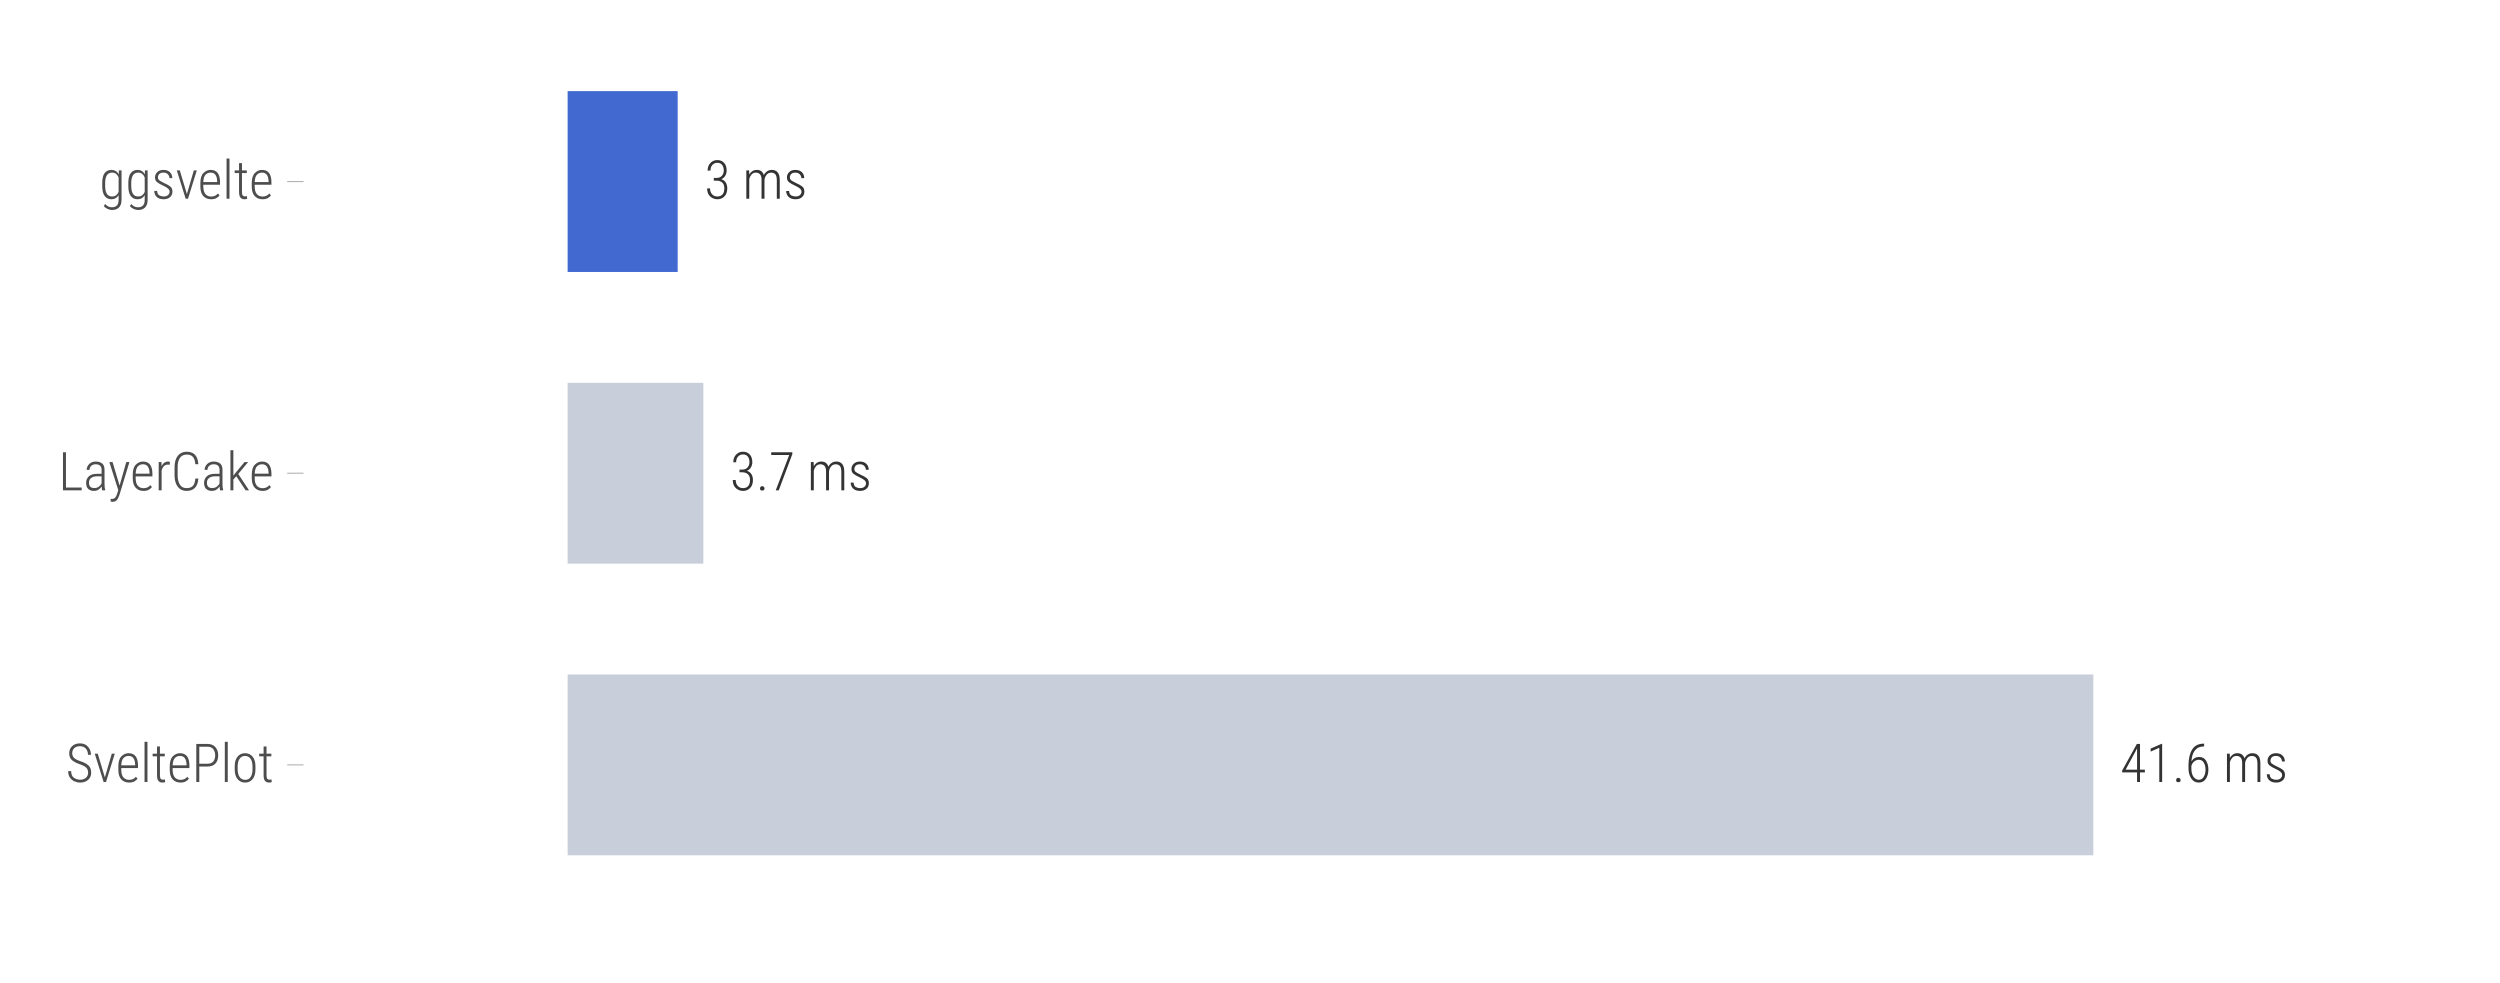
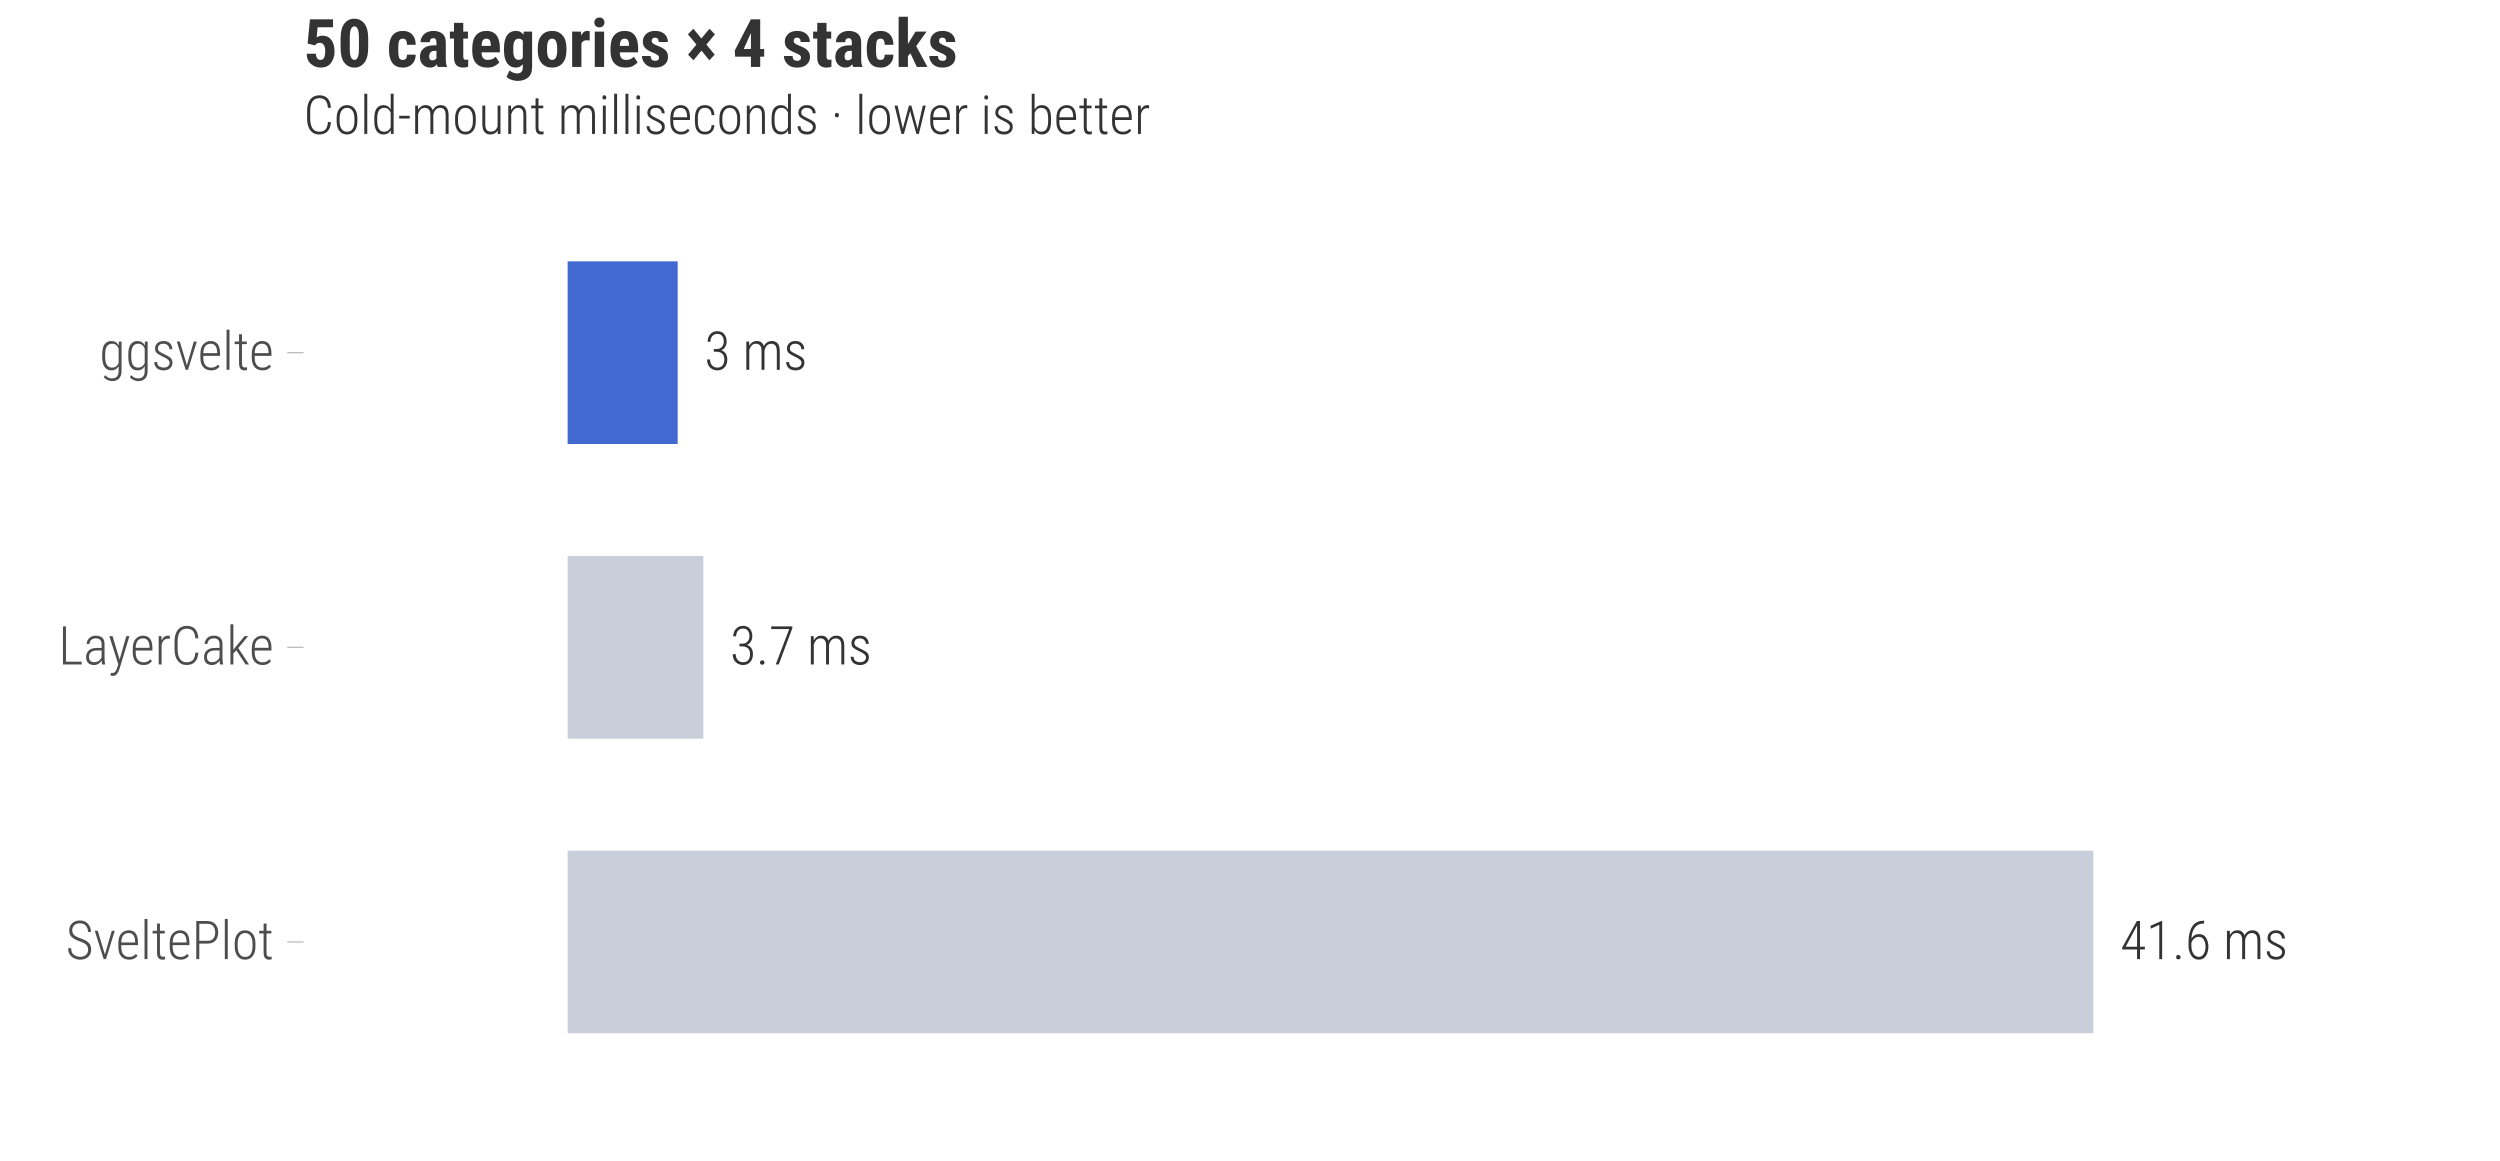
- <svg xmlns="http://www.w3.org/2000/svg" width="560" height="220" viewBox="0 0 560 220" role="img" aria-label="Bar chart of cold-mount time for a stacked bar chart of 50 categories by 4 stacks: ggsvelte 3 ms, LayerCake 3.7 ms, SveltePlot 41.6 ms. Lower is better." class="gg-plot" font-family="&quot;Roboto Condensed&quot;, &quot;Arial Narrow&quot;, Arial, sans-serif" font-size="11" font-weight="300" text-rendering="optimizeLegibility" shape-rendering="geometricPrecision">
-   <rect class="gg-paper" width="560" height="220" fill="var(--gg-paper, #ffffff)" />
+ <svg xmlns="http://www.w3.org/2000/svg" width="560" height="260" viewBox="0 0 560 260" role="img" aria-label="Bar chart of cold-mount time for a stacked bar chart of 50 categories by 4 stacks: ggsvelte 3 ms, LayerCake 3.7 ms, SveltePlot 41.6 ms. Lower is better." class="gg-plot" font-family="&quot;Roboto Condensed&quot;, &quot;Arial Narrow&quot;, Arial, sans-serif" font-size="11" font-weight="300" text-rendering="optimizeLegibility" shape-rendering="geometricPrecision">
+   <rect class="gg-paper" width="560" height="260" fill="var(--gg-paper, #ffffff)" />
+   <text class="gg-title" x="68" y="15" font-size="15" font-weight="700" fill="var(--gg-ink, #333333)">50 categories × 4 stacks</text>
+   <text class="gg-subtitle" x="68" y="30" font-size="12" font-weight="300" fill="var(--gg-ink, #333333)">Cold-mount milliseconds · lower is better</text>
  <defs>
    <clipPath id="gg-clip-0">
-       <rect width="488" height="196" />
+       <rect width="488" height="198" />
    </clipPath>
  </defs>
-   <g class="gg-panel" data-panel="0" transform="translate(68,8)">
-     <rect class="gg-panel-background" width="488" height="196" fill="var(--gg-panel, #ffffff)" />
+   <g class="gg-panel" data-panel="0" transform="translate(68,46)">
+     <rect class="gg-panel-background" width="488" height="198" fill="var(--gg-panel, #ffffff)" />
    <g class="gg-grid" stroke="var(--gg-grid, transparent)" stroke-width="0.25" vector-effect="non-scaling-stroke">
-       <line x1="59.15" y1="0" x2="59.15" y2="196" />
-       <line x1="141.31" y1="0" x2="141.31" y2="196" />
-       <line x1="223.46" y1="0" x2="223.46" y2="196" />
-       <line x1="305.62" y1="0" x2="305.62" y2="196" />
-       <line x1="387.77" y1="0" x2="387.77" y2="196" />
-       <line x1="469.93" y1="0" x2="469.93" y2="196" />
-       <line x1="0" y1="163.33" x2="488" y2="163.33" />
-       <line x1="0" y1="98" x2="488" y2="98" />
-       <line x1="0" y1="32.67" x2="488" y2="32.67" />
+       <line x1="59.15" y1="0" x2="59.15" y2="198" />
+       <line x1="141.31" y1="0" x2="141.31" y2="198" />
+       <line x1="223.46" y1="0" x2="223.46" y2="198" />
+       <line x1="305.62" y1="0" x2="305.62" y2="198" />
+       <line x1="387.77" y1="0" x2="387.77" y2="198" />
+       <line x1="469.93" y1="0" x2="469.93" y2="198" />
+       <line x1="0" y1="165" x2="488" y2="165" />
+       <line x1="0" y1="99" x2="488" y2="99" />
+       <line x1="0" y1="33" x2="488" y2="33" />
    </g>
    <g class="gg-marks" clip-path="url(#gg-clip-0)">
      <g class="gg-batch gg-rects" data-layer="0">
-         <rect x="59.15" y="12.41" width="24.65" height="40.51" fill="#4269d0" />
-         <rect x="59.15" y="77.75" width="30.4" height="40.51" fill="#c9cfda" />
-         <rect x="59.15" y="143.08" width="341.76" height="40.51" fill="#c9cfda" />
+         <rect x="59.15" y="12.54" width="24.65" height="40.92" fill="#4269d0" />
+         <rect x="59.15" y="78.54" width="30.4" height="40.92" fill="#c9cfda" />
+         <rect x="59.15" y="144.54" width="341.76" height="40.92" fill="#c9cfda" />
      </g>
      <g class="gg-batch gg-glyphs" data-layer="1" font-size="12" text-anchor="start">
-         <text x="89.8" y="32.67" dy="0.32em" fill="var(--gg-ink, #333333)">3 ms</text>
-         <text x="95.55" y="98" dy="0.32em" fill="var(--gg-ink, #333333)">3.7 ms</text>
-         <text x="406.92" y="163.33" dy="0.32em" fill="var(--gg-ink, #333333)">41.6 ms</text>
+         <text x="89.8" y="33" dy="0.32em" fill="var(--gg-ink, #333333)">3 ms</text>
+         <text x="95.55" y="99" dy="0.32em" fill="var(--gg-ink, #333333)">3.7 ms</text>
+         <text x="406.92" y="165" dy="0.32em" fill="var(--gg-ink, #333333)">41.6 ms</text>
      </g>
    </g>
-     <rect class="gg-panel-border" width="488" height="196" fill="none" stroke="var(--gg-panelBorder, transparent)" stroke-width="0.5" vector-effect="non-scaling-stroke" />
+     <rect class="gg-panel-border" width="488" height="198" fill="none" stroke="var(--gg-panelBorder, transparent)" stroke-width="0.5" vector-effect="non-scaling-stroke" />
  </g>
-   <g class="gg-axis gg-axis-y" transform="translate(68,8)">
-     <g class="gg-tick" transform="translate(0,163.33)">
+   <g class="gg-axis gg-axis-y" transform="translate(68,46)">
+     <g class="gg-tick" transform="translate(0,165)">
      <line x2="-3.67" stroke="var(--gg-tickColor, #b3b3b3)" stroke-width="0.25" vector-effect="non-scaling-stroke" />
      <text x="-6.67" dy="0.32em" text-anchor="end" fill="var(--gg-axisText, #4d4d4d)" font-size="12" font-weight="300">SveltePlot</text>
    </g>
-     <g class="gg-tick" transform="translate(0,98)">
+     <g class="gg-tick" transform="translate(0,99)">
      <line x2="-3.67" stroke="var(--gg-tickColor, #b3b3b3)" stroke-width="0.25" vector-effect="non-scaling-stroke" />
      <text x="-6.67" dy="0.32em" text-anchor="end" fill="var(--gg-axisText, #4d4d4d)" font-size="12" font-weight="300">LayerCake</text>
    </g>
-     <g class="gg-tick" transform="translate(0,32.67)">
+     <g class="gg-tick" transform="translate(0,33)">
      <line x2="-3.67" stroke="var(--gg-tickColor, #b3b3b3)" stroke-width="0.25" vector-effect="non-scaling-stroke" />
      <text x="-6.67" dy="0.32em" text-anchor="end" fill="var(--gg-axisText, #4d4d4d)" font-size="12" font-weight="300">ggsvelte</text>
    </g>
  </g>
</svg>
